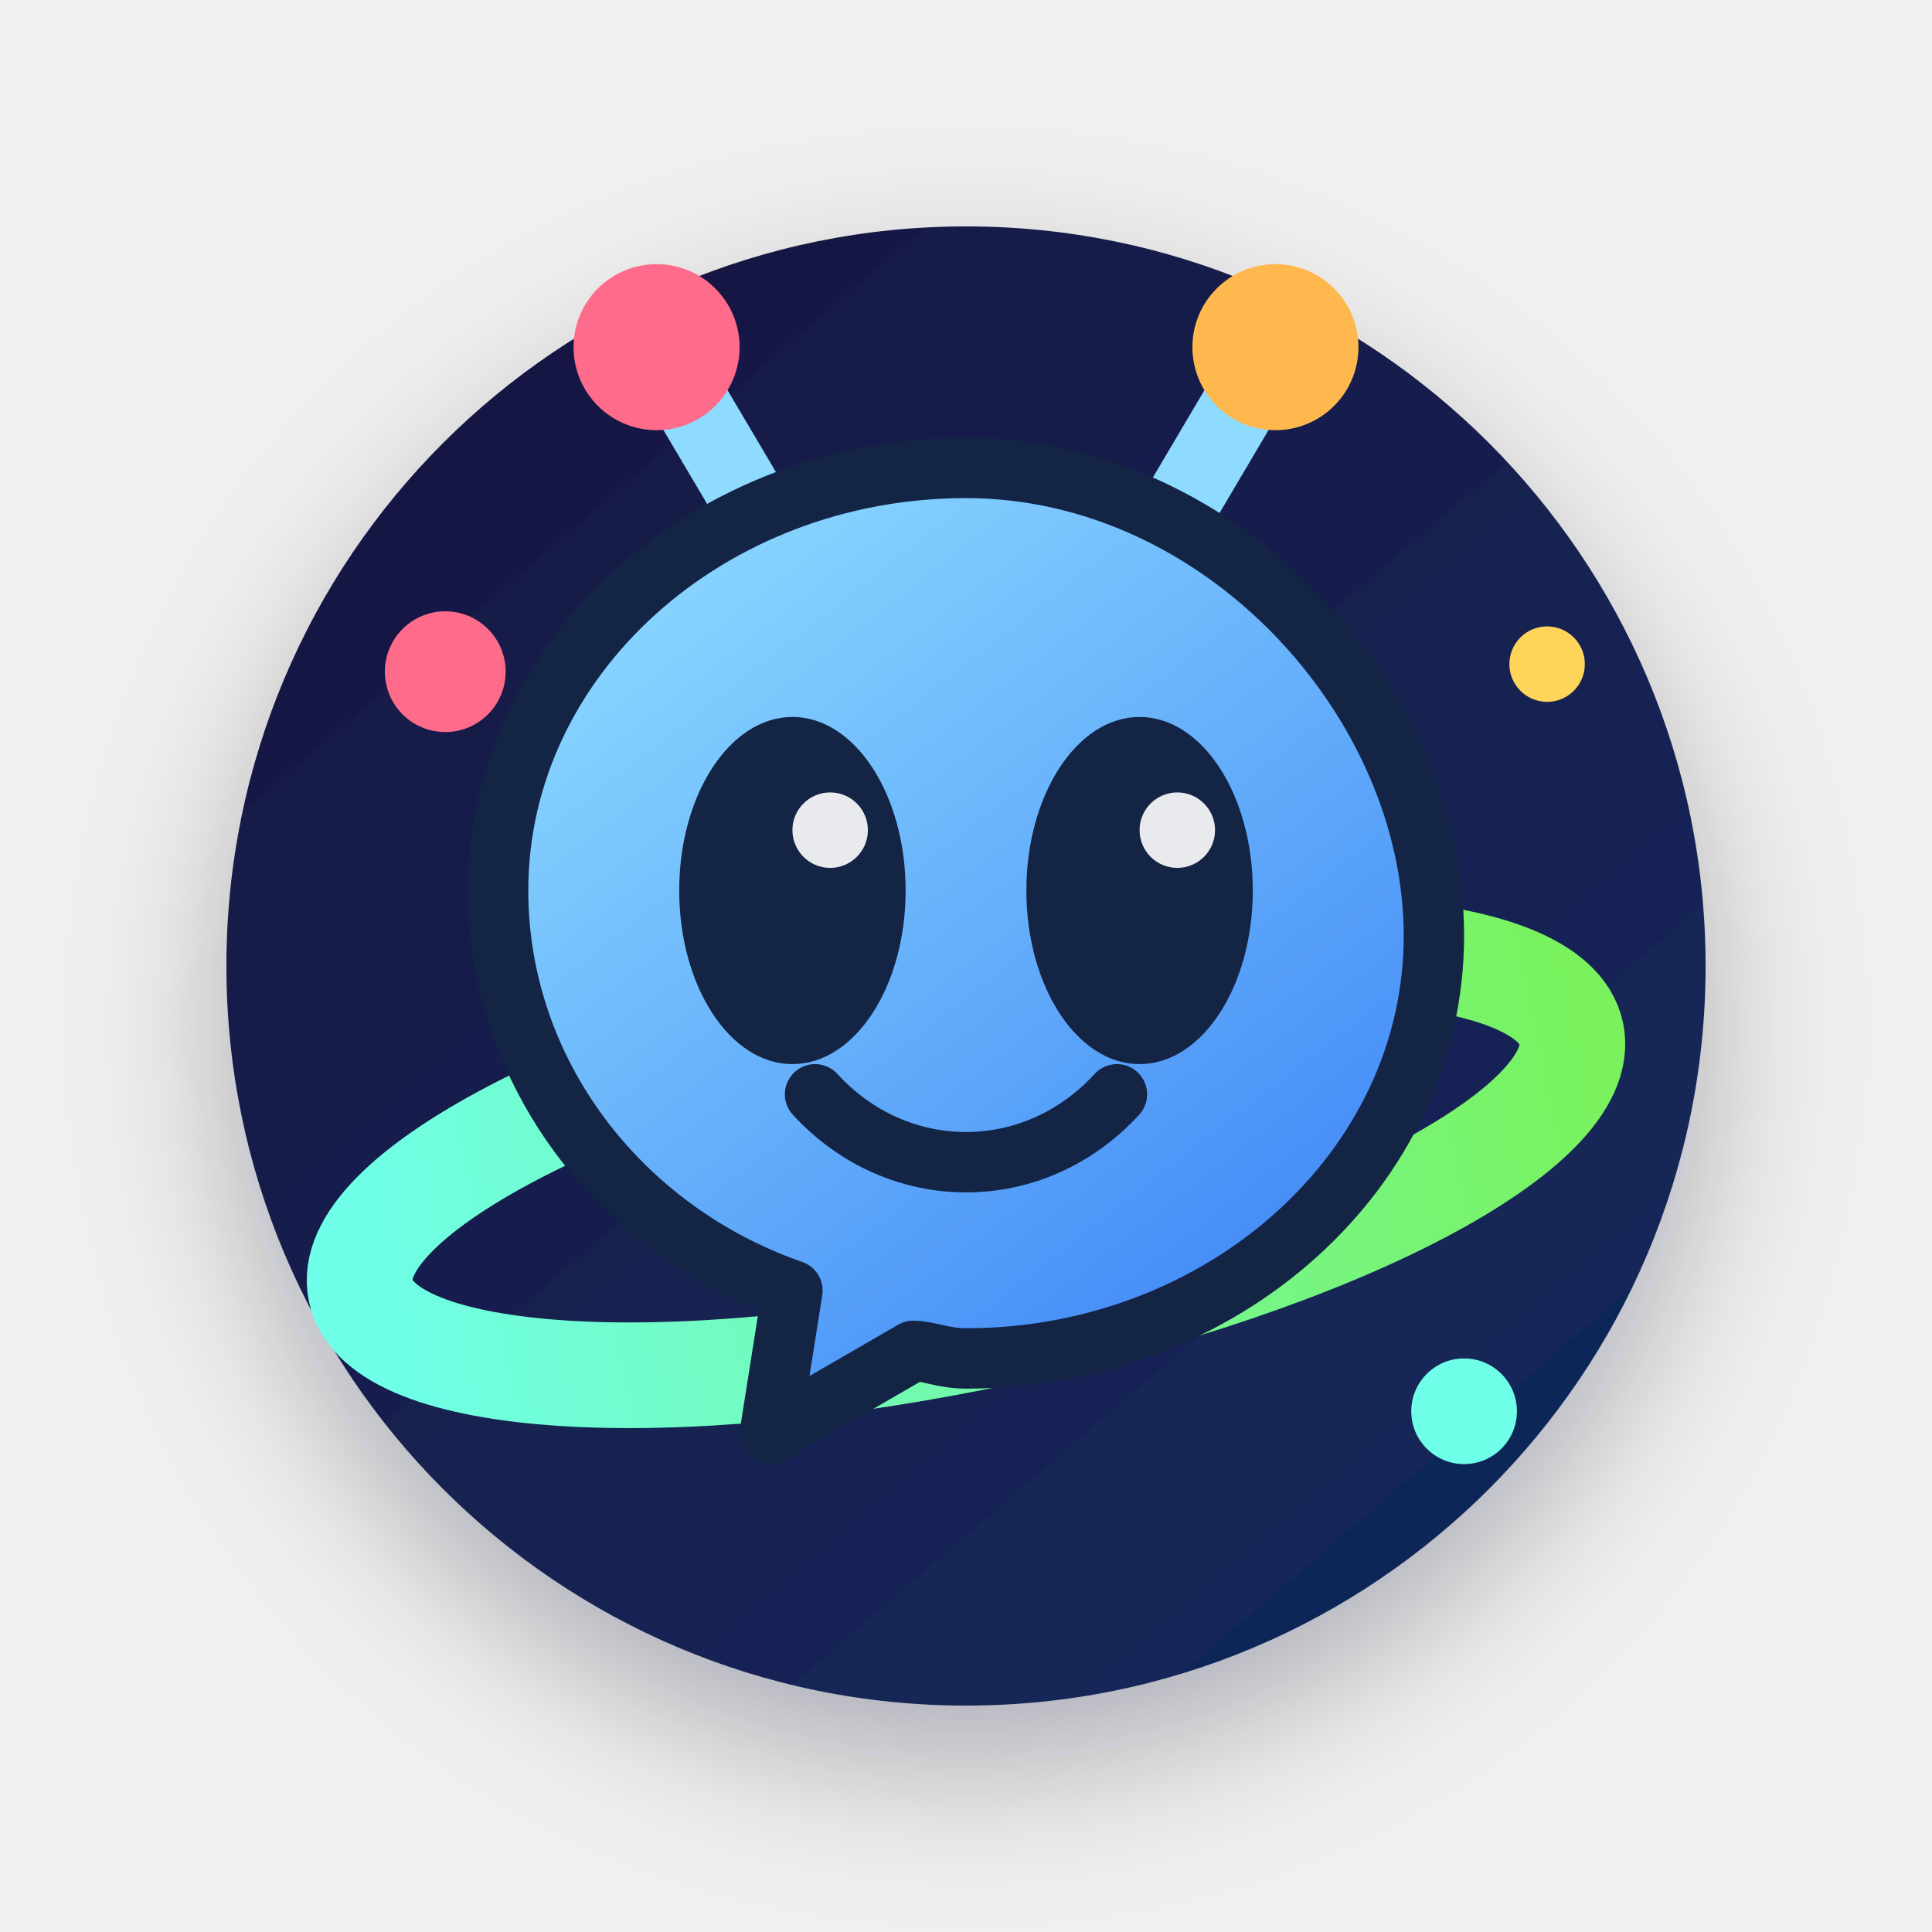
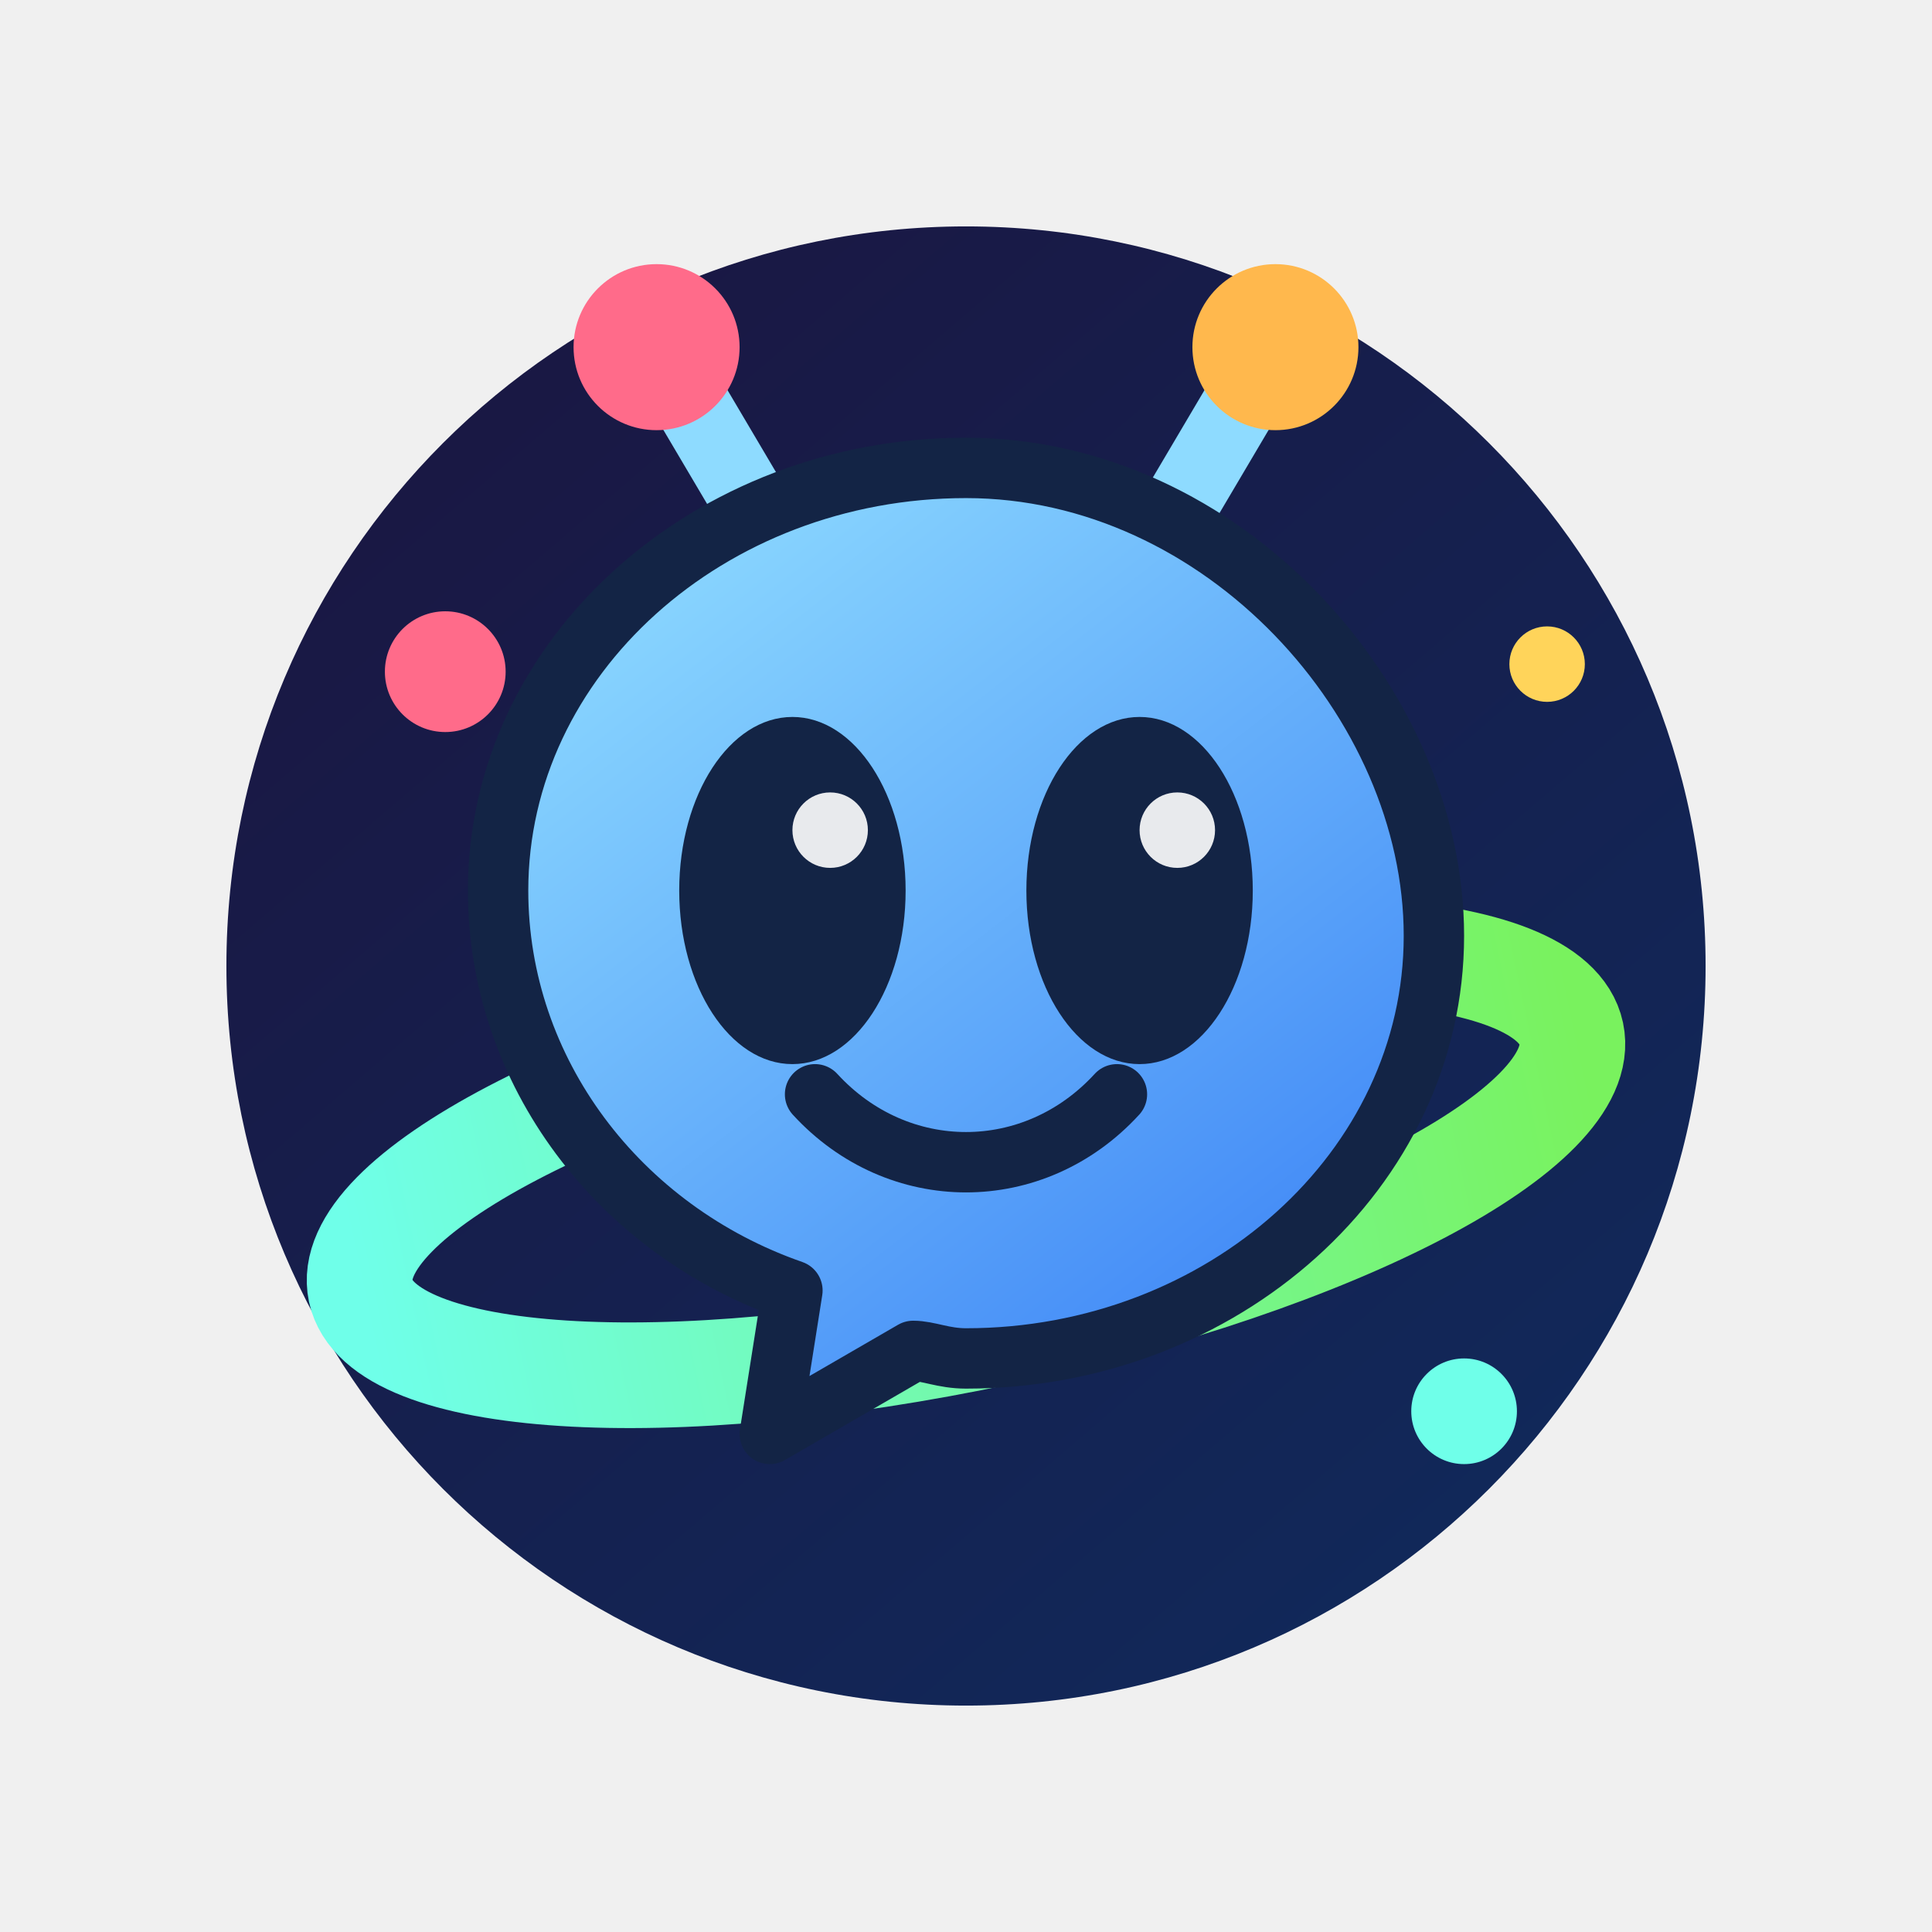
- <svg xmlns="http://www.w3.org/2000/svg" viewBox="0 0 256 256" role="img" aria-labelledby="title desc">
+ <svg xmlns="http://www.w3.org/2000/svg" viewBox="0 0 256 256" role="img" aria-labelledby="title desc" shape-rendering="geometricPrecision">
  <defs>
    <linearGradient id="bg" x1="40" y1="28" x2="208" y2="224" gradientUnits="userSpaceOnUse">
      <stop offset="0" stop-color="#1B1540" />
      <stop offset="1" stop-color="#102A5C" />
    </linearGradient>
    <linearGradient id="ring" x1="46" y1="138" x2="211" y2="138" gradientUnits="userSpaceOnUse">
      <stop offset="0" stop-color="#6FFFE9" />
      <stop offset="1" stop-color="#79F25E" />
    </linearGradient>
    <linearGradient id="head" x1="84" y1="66" x2="175" y2="183" gradientUnits="userSpaceOnUse">
      <stop offset="0" stop-color="#8EDBFF" />
      <stop offset="1" stop-color="#3B82F6" />
    </linearGradient>
-     <filter id="shadow" x="-20%" y="-20%" width="140%" height="140%">
-       <feDropShadow dx="0" dy="8" stdDeviation="10" flood-color="#081128" flood-opacity=".28" />
-     </filter>
  </defs>
-   <g filter="url(#shadow)">
-     <circle cx="128" cy="128" r="98" fill="url(#bg)" />
-   </g>
+   <circle cx="128" cy="128" r="98" fill="url(#bg)" />
  <ellipse cx="128" cy="154" rx="82" ry="23" fill="none" stroke="url(#ring)" stroke-width="14" stroke-linecap="round" transform="rotate(-12 128 154)" />
  <path d="M102 71 89 49" fill="none" stroke="#8EDBFF" stroke-width="10" stroke-linecap="round" />
  <path d="M154 71 167 49" fill="none" stroke="#8EDBFF" stroke-width="10" stroke-linecap="round" />
  <circle cx="87" cy="46" r="11" fill="#FF6B8A" />
  <circle cx="169" cy="46" r="11" fill="#FFB84D" />
  <path d="M128 62c-34 0-62 25-62 56 0 24 16 45 39 53l-3 19 19-11c2 0 4 1 7 1 34 0 62-25 62-56s-28-62-62-62Z" fill="url(#head)" stroke="#132445" stroke-width="8" stroke-linejoin="round" />
  <ellipse cx="105" cy="118" rx="15" ry="23" fill="#132445" />
  <ellipse cx="151" cy="118" rx="15" ry="23" fill="#132445" />
  <circle cx="110" cy="110" r="5" fill="#FFFFFF" opacity=".9" />
  <circle cx="156" cy="110" r="5" fill="#FFFFFF" opacity=".9" />
  <path d="M108 145c11 12 29 12 40 0" fill="none" stroke="#132445" stroke-width="8" stroke-linecap="round" />
  <circle cx="59" cy="89" r="8" fill="#FF6B8A" />
  <circle cx="194" cy="187" r="7" fill="#6FFFE9" />
  <circle cx="205" cy="88" r="5" fill="#FFD45A" />
</svg>
